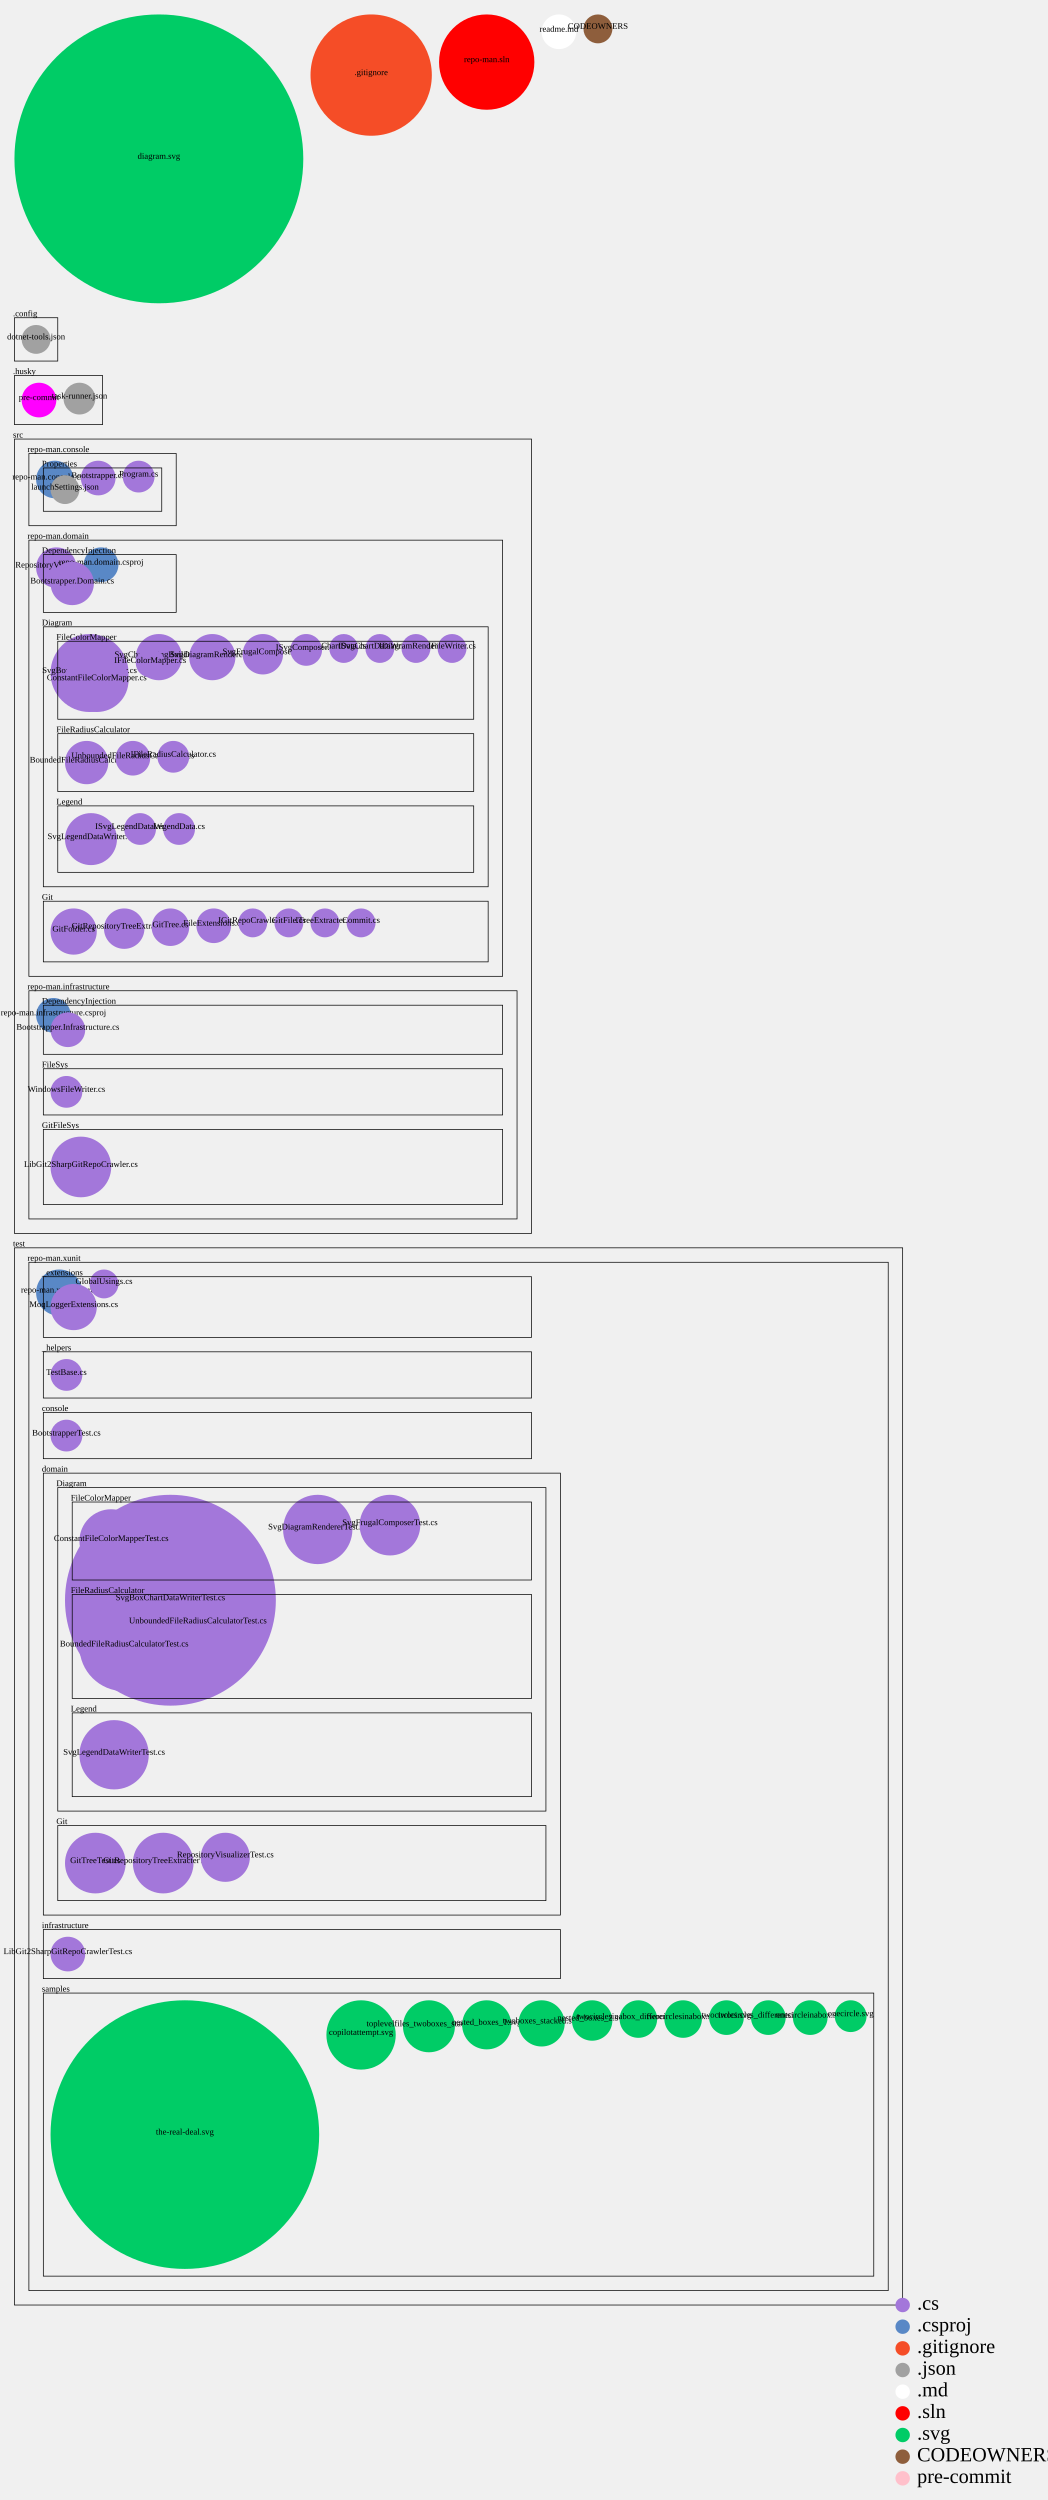
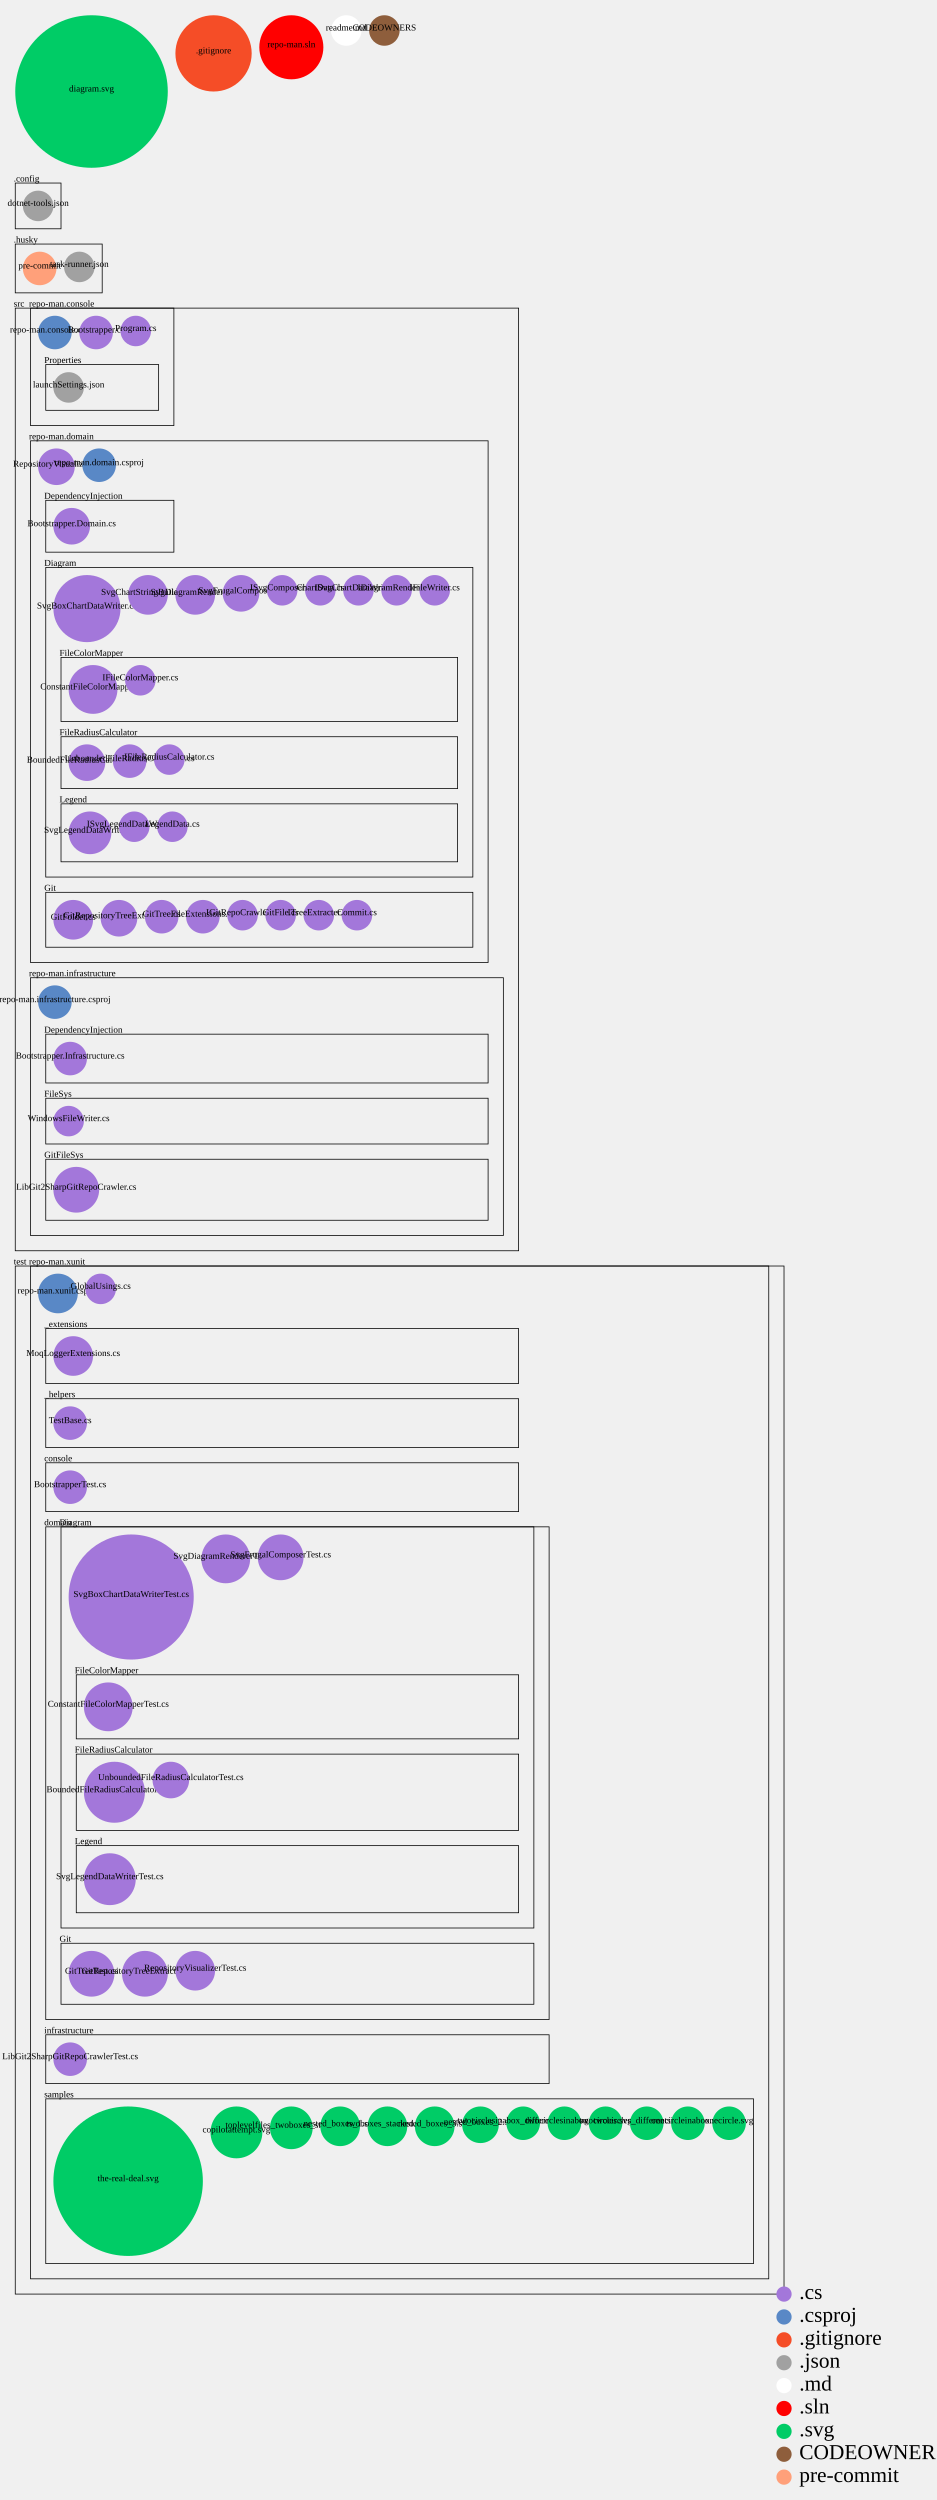
- <svg xmlns="http://www.w3.org/2000/svg" width="725" height="1731" style="background:blanchedalmond;">
-   <g style="fill:#00CC66" transform="translate(110,110)">
-     <circle r="100" />
+ <svg xmlns="http://www.w3.org/2000/svg" width="614" height="1639" style="background:blanchedalmond;">
+   <g style="fill:#00CC66" transform="translate(60,60)">
+     <circle r="50" />
    <text style="fill:black" font-size="6" alignment-baseline="middle" text-anchor="middle">diagram.svg</text>
  </g>
-   <g style="fill:#F54D27" transform="translate(257,52)">
-     <circle r="42" />
+   <g style="fill:#F54D27" transform="translate(140,35)">
+     <circle r="25" />
    <text style="fill:black" font-size="6" alignment-baseline="middle" text-anchor="middle">.gitignore</text>
  </g>
-   <g style="fill:#FF0000" transform="translate(337,43)">
-     <circle r="33" />
+   <g style="fill:#FF0000" transform="translate(191,31)">
+     <circle r="21" />
    <text style="fill:black" font-size="6" alignment-baseline="middle" text-anchor="middle">repo-man.sln</text>
  </g>
-   <g style="fill:#FFFFFF" transform="translate(387,22)">
-     <circle r="12" />
+   <g style="fill:#FFFFFF" transform="translate(227,20)">
+     <circle r="10" />
    <text style="fill:black" font-size="6" alignment-baseline="middle" text-anchor="middle">readme.md</text>
  </g>
-   <g style="fill:#8E5E3C" transform="translate(414,20)">
+   <g style="fill:#8E5E3C" transform="translate(252,20)">
    <circle r="10" />
    <text style="fill:black" font-size="6" alignment-baseline="middle" text-anchor="middle">CODEOWNERS</text>
  </g>
-   <g style="fill:#A1A1A1" transform="translate(25,235)">
+   <g style="fill:#A1A1A1" transform="translate(25,135)">
    <circle r="10" />
    <text style="fill:black" font-size="6" alignment-baseline="middle" text-anchor="middle">dotnet-tools.json</text>
  </g>
-   <g transform="translate(10,220)">
+   <g transform="translate(10,120)">
    <rect fill="none" stroke-width="0.5" stroke="black" width="30" height="30" />
    <text style="fill:black" font-size="6" transform="translate(-1,-1)">.config</text>
  </g>
-   <g style="fill:#FF00FF" transform="translate(27,277)">
-     <circle r="12" />
+   <g style="fill:#FFA07A" transform="translate(26,176)">
+     <circle r="11" />
    <text style="fill:black" font-size="6" alignment-baseline="middle" text-anchor="middle">pre-commit</text>
  </g>
-   <g style="fill:#A1A1A1" transform="translate(55,276)">
-     <circle r="11" />
+   <g style="fill:#A1A1A1" transform="translate(52,175)">
+     <circle r="10" />
    <text style="fill:black" font-size="6" alignment-baseline="middle" text-anchor="middle">task-runner.json</text>
  </g>
-   <g transform="translate(10,260)">
-     <rect fill="none" stroke-width="0.5" stroke="black" width="61" height="34" />
+   <g transform="translate(10,160)">
+     <rect fill="none" stroke-width="0.5" stroke="black" width="57" height="32" />
    <text style="fill:black" font-size="6" transform="translate(-1,-1)">.husky</text>
  </g>
-   <g style="fill:#5988C6" transform="translate(38,332)">
-     <circle r="13" />
+   <g style="fill:#5988C6" transform="translate(36,218)">
+     <circle r="11" />
    <text style="fill:black" font-size="6" alignment-baseline="middle" text-anchor="middle">repo-man.console.csproj</text>
  </g>
-   <g style="fill:#A377DA" transform="translate(68,331)">
-     <circle r="12" />
+   <g style="fill:#A377DA" transform="translate(63,218)">
+     <circle r="11" />
    <text style="fill:black" font-size="6" alignment-baseline="middle" text-anchor="middle">Bootstrapper.cs</text>
  </g>
-   <g style="fill:#A377DA" transform="translate(96,330)">
-     <circle r="11" />
+   <g style="fill:#A377DA" transform="translate(89,217)">
+     <circle r="10" />
    <text style="fill:black" font-size="6" alignment-baseline="middle" text-anchor="middle">Program.cs</text>
  </g>
-   <g style="fill:#A1A1A1" transform="translate(45,339)">
+   <g style="fill:#A1A1A1" transform="translate(45,254)">
    <circle r="10" />
    <text style="fill:black" font-size="6" alignment-baseline="middle" text-anchor="middle">launchSettings.json</text>
  </g>
-   <g transform="translate(30,324)">
-     <rect fill="none" stroke-width="0.5" stroke="black" width="82" height="30" />
+   <g transform="translate(30,239)">
+     <rect fill="none" stroke-width="0.5" stroke="black" width="74" height="30" />
    <text style="fill:black" font-size="6" transform="translate(-1,-1)">Properties</text>
  </g>
-   <g transform="translate(20,314)">
-     <rect fill="none" stroke-width="0.5" stroke="black" width="102" height="50" />
+   <g transform="translate(20,202)">
+     <rect fill="none" stroke-width="0.5" stroke="black" width="94" height="77" />
    <text style="fill:black" font-size="6" transform="translate(-1,-1)">repo-man.console</text>
  </g>
-   <g style="fill:#A377DA" transform="translate(39,393)">
+   <g style="fill:#A377DA" transform="translate(37,306)">
+     <circle r="12" />
+     <text style="fill:black" font-size="6" alignment-baseline="middle" text-anchor="middle">RepositoryVisualizer.cs</text>
+   </g>
+   <g style="fill:#5988C6" transform="translate(65,305)">
+     <circle r="11" />
+     <text style="fill:black" font-size="6" alignment-baseline="middle" text-anchor="middle">repo-man.domain.csproj</text>
+   </g>
+   <g style="fill:#A377DA" transform="translate(47,345)">
+     <circle r="12" />
+     <text style="fill:black" font-size="6" alignment-baseline="middle" text-anchor="middle">Bootstrapper.Domain.cs</text>
+   </g>
+   <g transform="translate(30,328)">
+     <rect fill="none" stroke-width="0.5" stroke="black" width="84" height="34" />
+     <text style="fill:black" font-size="6" transform="translate(-1,-1)">DependencyInjection</text>
+   </g>
+   <g style="fill:#A377DA" transform="translate(57,399)">
+     <circle r="22" />
+     <text style="fill:black" font-size="6" alignment-baseline="middle" text-anchor="middle">SvgBoxChartDataWriter.cs</text>
+   </g>
+   <g style="fill:#A377DA" transform="translate(97,390)">
+     <circle r="13" />
+     <text style="fill:black" font-size="6" alignment-baseline="middle" text-anchor="middle">SvgChartStringBuilder.cs</text>
+   </g>
+   <g style="fill:#A377DA" transform="translate(128,390)">
+     <circle r="13" />
+     <text style="fill:black" font-size="6" alignment-baseline="middle" text-anchor="middle">SvgDiagramRenderer.cs</text>
+   </g>
+   <g style="fill:#A377DA" transform="translate(158,389)">
+     <circle r="12" />
+     <text style="fill:black" font-size="6" alignment-baseline="middle" text-anchor="middle">SvgFrugalComposer.cs</text>
+   </g>
+   <g style="fill:#A377DA" transform="translate(185,387)">
+     <circle r="10" />
+     <text style="fill:black" font-size="6" alignment-baseline="middle" text-anchor="middle">ISvgComposer.cs</text>
+   </g>
+   <g style="fill:#A377DA" transform="translate(210,387)">
+     <circle r="10" />
+     <text style="fill:black" font-size="6" alignment-baseline="middle" text-anchor="middle">ChartData.cs</text>
+   </g>
+   <g style="fill:#A377DA" transform="translate(235,387)">
+     <circle r="10" />
+     <text style="fill:black" font-size="6" alignment-baseline="middle" text-anchor="middle">ISvgChartDataWriter.cs</text>
+   </g>
+   <g style="fill:#A377DA" transform="translate(260,387)">
+     <circle r="10" />
+     <text style="fill:black" font-size="6" alignment-baseline="middle" text-anchor="middle">IDiagramRenderer.cs</text>
+   </g>
+   <g style="fill:#A377DA" transform="translate(285,387)">
+     <circle r="10" />
+     <text style="fill:black" font-size="6" alignment-baseline="middle" text-anchor="middle">IFileWriter.cs</text>
+   </g>
+   <g style="fill:#A377DA" transform="translate(61,452)">
+     <circle r="16" />
+     <text style="fill:black" font-size="6" alignment-baseline="middle" text-anchor="middle">ConstantFileColorMapper.cs</text>
+   </g>
+   <g style="fill:#A377DA" transform="translate(92,446)">
+     <circle r="10" />
+     <text style="fill:black" font-size="6" alignment-baseline="middle" text-anchor="middle">IFileColorMapper.cs</text>
+   </g>
+   <g transform="translate(40,431)">
+     <rect fill="none" stroke-width="0.5" stroke="black" width="260" height="42" />
+     <text style="fill:black" font-size="6" transform="translate(-1,-1)">FileColorMapper</text>
+   </g>
+   <g style="fill:#A377DA" transform="translate(57,500)">
+     <circle r="12" />
+     <text style="fill:black" font-size="6" alignment-baseline="middle" text-anchor="middle">BoundedFileRadiusCalculator.cs</text>
+   </g>
+   <g style="fill:#A377DA" transform="translate(85,499)">
+     <circle r="11" />
+     <text style="fill:black" font-size="6" alignment-baseline="middle" text-anchor="middle">UnboundedFileRadiusCalculator.cs</text>
+   </g>
+   <g style="fill:#A377DA" transform="translate(111,498)">
+     <circle r="10" />
+     <text style="fill:black" font-size="6" alignment-baseline="middle" text-anchor="middle">IFileRadiusCalculator.cs</text>
+   </g>
+   <g transform="translate(40,483)">
+     <rect fill="none" stroke-width="0.5" stroke="black" width="260" height="34" />
+     <text style="fill:black" font-size="6" transform="translate(-1,-1)">FileRadiusCalculator</text>
+   </g>
+   <g style="fill:#A377DA" transform="translate(59,546)">
    <circle r="14" />
-     <text style="fill:black" font-size="6" alignment-baseline="middle" text-anchor="middle">RepositoryVisualizer.cs</text>
-   </g>
-   <g style="fill:#5988C6" transform="translate(70,391)">
-     <circle r="12" />
-     <text style="fill:black" font-size="6" alignment-baseline="middle" text-anchor="middle">repo-man.domain.csproj</text>
-   </g>
-   <g style="fill:#A377DA" transform="translate(50,404)">
+     <text style="fill:black" font-size="6" alignment-baseline="middle" text-anchor="middle">SvgLegendDataWriter.cs</text>
+   </g>
+   <g style="fill:#A377DA" transform="translate(88,542)">
+     <circle r="10" />
+     <text style="fill:black" font-size="6" alignment-baseline="middle" text-anchor="middle">ISvgLegendDataWriter.cs</text>
+   </g>
+   <g style="fill:#A377DA" transform="translate(113,542)">
+     <circle r="10" />
+     <text style="fill:black" font-size="6" alignment-baseline="middle" text-anchor="middle">LegendData.cs</text>
+   </g>
+   <g transform="translate(40,527)">
+     <rect fill="none" stroke-width="0.5" stroke="black" width="260" height="38" />
+     <text style="fill:black" font-size="6" transform="translate(-1,-1)">Legend</text>
+   </g>
+   <g transform="translate(30,372)">
+     <rect fill="none" stroke-width="0.5" stroke="black" width="280" height="203" />
+     <text style="fill:black" font-size="6" transform="translate(-1,-1)">Diagram</text>
+   </g>
+   <g style="fill:#A377DA" transform="translate(48,603)">
+     <circle r="13" />
+     <text style="fill:black" font-size="6" alignment-baseline="middle" text-anchor="middle">GitFolder.cs</text>
+   </g>
+   <g style="fill:#A377DA" transform="translate(78,602)">
+     <circle r="12" />
+     <text style="fill:black" font-size="6" alignment-baseline="middle" text-anchor="middle">GitRepositoryTreeExtracter.cs</text>
+   </g>
+   <g style="fill:#A377DA" transform="translate(106,601)">
+     <circle r="11" />
+     <text style="fill:black" font-size="6" alignment-baseline="middle" text-anchor="middle">GitTree.cs</text>
+   </g>
+   <g style="fill:#A377DA" transform="translate(133,601)">
+     <circle r="11" />
+     <text style="fill:black" font-size="6" alignment-baseline="middle" text-anchor="middle">FileExtensions.cs</text>
+   </g>
+   <g style="fill:#A377DA" transform="translate(159,600)">
+     <circle r="10" />
+     <text style="fill:black" font-size="6" alignment-baseline="middle" text-anchor="middle">IGitRepoCrawler.cs</text>
+   </g>
+   <g style="fill:#A377DA" transform="translate(184,600)">
+     <circle r="10" />
+     <text style="fill:black" font-size="6" alignment-baseline="middle" text-anchor="middle">GitFile.cs</text>
+   </g>
+   <g style="fill:#A377DA" transform="translate(209,600)">
+     <circle r="10" />
+     <text style="fill:black" font-size="6" alignment-baseline="middle" text-anchor="middle">ITreeExtracter.cs</text>
+   </g>
+   <g style="fill:#A377DA" transform="translate(234,600)">
+     <circle r="10" />
+     <text style="fill:black" font-size="6" alignment-baseline="middle" text-anchor="middle">Commit.cs</text>
+   </g>
+   <g transform="translate(30,585)">
+     <rect fill="none" stroke-width="0.5" stroke="black" width="280" height="36" />
+     <text style="fill:black" font-size="6" transform="translate(-1,-1)">Git</text>
+   </g>
+   <g transform="translate(20,289)">
+     <rect fill="none" stroke-width="0.5" stroke="black" width="300" height="342" />
+     <text style="fill:black" font-size="6" transform="translate(-1,-1)">repo-man.domain</text>
+   </g>
+   <g style="fill:#5988C6" transform="translate(36,657)">
+     <circle r="11" />
+     <text style="fill:black" font-size="6" alignment-baseline="middle" text-anchor="middle">repo-man.infrastructure.csproj</text>
+   </g>
+   <g style="fill:#A377DA" transform="translate(46,694)">
+     <circle r="11" />
+     <text style="fill:black" font-size="6" alignment-baseline="middle" text-anchor="middle">Bootstrapper.Infrastructure.cs</text>
+   </g>
+   <g transform="translate(30,678)">
+     <rect fill="none" stroke-width="0.5" stroke="black" width="290" height="32" />
+     <text style="fill:black" font-size="6" transform="translate(-1,-1)">DependencyInjection</text>
+   </g>
+   <g style="fill:#A377DA" transform="translate(45,735)">
+     <circle r="10" />
+     <text style="fill:black" font-size="6" alignment-baseline="middle" text-anchor="middle">WindowsFileWriter.cs</text>
+   </g>
+   <g transform="translate(30,720)">
+     <rect fill="none" stroke-width="0.5" stroke="black" width="290" height="30" />
+     <text style="fill:black" font-size="6" transform="translate(-1,-1)">FileSys</text>
+   </g>
+   <g style="fill:#A377DA" transform="translate(50,780)">
    <circle r="15" />
-     <text style="fill:black" font-size="6" alignment-baseline="middle" text-anchor="middle">Bootstrapper.Domain.cs</text>
-   </g>
-   <g transform="translate(30,384)">
-     <rect fill="none" stroke-width="0.5" stroke="black" width="92" height="40" />
-     <text style="fill:black" font-size="6" transform="translate(-1,-1)">DependencyInjection</text>
-   </g>
-   <g style="fill:#A377DA" transform="translate(62,466)">
-     <circle r="27" />
-     <text style="fill:black" font-size="6" alignment-baseline="middle" text-anchor="middle">SvgBoxChartDataWriter.cs</text>
-   </g>
-   <g style="fill:#A377DA" transform="translate(110,455)">
+     <text style="fill:black" font-size="6" alignment-baseline="middle" text-anchor="middle">LibGit2SharpGitRepoCrawler.cs</text>
+   </g>
+   <g transform="translate(30,760)">
+     <rect fill="none" stroke-width="0.5" stroke="black" width="290" height="40" />
+     <text style="fill:black" font-size="6" transform="translate(-1,-1)">GitFileSys</text>
+   </g>
+   <g transform="translate(20,641)">
+     <rect fill="none" stroke-width="0.5" stroke="black" width="310" height="169" />
+     <text style="fill:black" font-size="6" transform="translate(-1,-1)">repo-man.infrastructure</text>
+   </g>
+   <g transform="translate(10,202)">
+     <rect fill="none" stroke-width="0.5" stroke="black" width="330" height="618" />
+     <text style="fill:black" font-size="6" transform="translate(-1,-1)">src</text>
+   </g>
+   <g style="fill:#5988C6" transform="translate(38,848)">
+     <circle r="13" />
+     <text style="fill:black" font-size="6" alignment-baseline="middle" text-anchor="middle">repo-man.xunit.csproj</text>
+   </g>
+   <g style="fill:#A377DA" transform="translate(66,845)">
+     <circle r="10" />
+     <text style="fill:black" font-size="6" alignment-baseline="middle" text-anchor="middle">GlobalUsings.cs</text>
+   </g>
+   <g style="fill:#A377DA" transform="translate(48,889)">
+     <circle r="13" />
+     <text style="fill:black" font-size="6" alignment-baseline="middle" text-anchor="middle">MoqLoggerExtensions.cs</text>
+   </g>
+   <g transform="translate(30,871)">
+     <rect fill="none" stroke-width="0.5" stroke="black" width="310" height="36" />
+     <text style="fill:black" font-size="6" transform="translate(-1,-1)">_extensions</text>
+   </g>
+   <g style="fill:#A377DA" transform="translate(46,933)">
+     <circle r="11" />
+     <text style="fill:black" font-size="6" alignment-baseline="middle" text-anchor="middle">TestBase.cs</text>
+   </g>
+   <g transform="translate(30,917)">
+     <rect fill="none" stroke-width="0.5" stroke="black" width="310" height="32" />
+     <text style="fill:black" font-size="6" transform="translate(-1,-1)">_helpers</text>
+   </g>
+   <g style="fill:#A377DA" transform="translate(46,975)">
+     <circle r="11" />
+     <text style="fill:black" font-size="6" alignment-baseline="middle" text-anchor="middle">BootstrapperTest.cs</text>
+   </g>
+   <g transform="translate(30,959)">
+     <rect fill="none" stroke-width="0.5" stroke="black" width="310" height="32" />
+     <text style="fill:black" font-size="6" transform="translate(-1,-1)">console</text>
+   </g>
+   <g style="fill:#A377DA" transform="translate(86,1047)">
+     <circle r="41" />
+     <text style="fill:black" font-size="6" alignment-baseline="middle" text-anchor="middle">SvgBoxChartDataWriterTest.cs</text>
+   </g>
+   <g style="fill:#A377DA" transform="translate(148,1022)">
    <circle r="16" />
-     <text style="fill:black" font-size="6" alignment-baseline="middle" text-anchor="middle">SvgChartStringBuilder.cs</text>
-   </g>
-   <g style="fill:#A377DA" transform="translate(147,455)">
+     <text style="fill:black" font-size="6" alignment-baseline="middle" text-anchor="middle">SvgDiagramRendererTest.cs</text>
+   </g>
+   <g style="fill:#A377DA" transform="translate(184,1021)">
+     <circle r="15" />
+     <text style="fill:black" font-size="6" alignment-baseline="middle" text-anchor="middle">SvgFrugalComposerTest.cs</text>
+   </g>
+   <g style="fill:#A377DA" transform="translate(71,1119)">
    <circle r="16" />
-     <text style="fill:black" font-size="6" alignment-baseline="middle" text-anchor="middle">SvgDiagramRenderer.cs</text>
-   </g>
-   <g style="fill:#A377DA" transform="translate(182,453)">
+     <text style="fill:black" font-size="6" alignment-baseline="middle" text-anchor="middle">ConstantFileColorMapperTest.cs</text>
+   </g>
+   <g transform="translate(50,1098)">
+     <rect fill="none" stroke-width="0.5" stroke="black" width="290" height="42" />
+     <text style="fill:black" font-size="6" transform="translate(-1,-1)">FileColorMapper</text>
+   </g>
+   <g style="fill:#A377DA" transform="translate(75,1175)">
+     <circle r="20" />
+     <text style="fill:black" font-size="6" alignment-baseline="middle" text-anchor="middle">BoundedFileRadiusCalculatorTest.cs</text>
+   </g>
+   <g style="fill:#A377DA" transform="translate(112,1167)">
+     <circle r="12" />
+     <text style="fill:black" font-size="6" alignment-baseline="middle" text-anchor="middle">UnboundedFileRadiusCalculatorTest.cs</text>
+   </g>
+   <g transform="translate(50,1150)">
+     <rect fill="none" stroke-width="0.5" stroke="black" width="290" height="50" />
+     <text style="fill:black" font-size="6" transform="translate(-1,-1)">FileRadiusCalculator</text>
+   </g>
+   <g style="fill:#A377DA" transform="translate(72,1232)">
+     <circle r="17" />
+     <text style="fill:black" font-size="6" alignment-baseline="middle" text-anchor="middle">SvgLegendDataWriterTest.cs</text>
+   </g>
+   <g transform="translate(50,1210)">
+     <rect fill="none" stroke-width="0.5" stroke="black" width="290" height="44" />
+     <text style="fill:black" font-size="6" transform="translate(-1,-1)">Legend</text>
+   </g>
+   <g transform="translate(40,1001)">
+     <rect fill="none" stroke-width="0.5" stroke="black" width="310" height="263" />
+     <text style="fill:black" font-size="6" transform="translate(-1,-1)">Diagram</text>
+   </g>
+   <g style="fill:#A377DA" transform="translate(60,1294)">
+     <circle r="15" />
+     <text style="fill:black" font-size="6" alignment-baseline="middle" text-anchor="middle">GitTreeTest.cs</text>
+   </g>
+   <g style="fill:#A377DA" transform="translate(95,1294)">
+     <circle r="15" />
+     <text style="fill:black" font-size="6" alignment-baseline="middle" text-anchor="middle">GitRepositoryTreeExtracterTest.cs</text>
+   </g>
+   <g style="fill:#A377DA" transform="translate(128,1292)">
+     <circle r="13" />
+     <text style="fill:black" font-size="6" alignment-baseline="middle" text-anchor="middle">RepositoryVisualizerTest.cs</text>
+   </g>
+   <g transform="translate(40,1274)">
+     <rect fill="none" stroke-width="0.5" stroke="black" width="310" height="40" />
+     <text style="fill:black" font-size="6" transform="translate(-1,-1)">Git</text>
+   </g>
+   <g transform="translate(30,1001)">
+     <rect fill="none" stroke-width="0.5" stroke="black" width="330" height="323" />
+     <text style="fill:black" font-size="6" transform="translate(-1,-1)">domain</text>
+   </g>
+   <g style="fill:#A377DA" transform="translate(46,1350)">
+     <circle r="11" />
+     <text style="fill:black" font-size="6" alignment-baseline="middle" text-anchor="middle">LibGit2SharpGitRepoCrawlerTest.cs</text>
+   </g>
+   <g transform="translate(30,1334)">
+     <rect fill="none" stroke-width="0.5" stroke="black" width="330" height="32" />
+     <text style="fill:black" font-size="6" transform="translate(-1,-1)">infrastructure</text>
+   </g>
+   <g style="fill:#00CC66" transform="translate(84,1430)">
+     <circle r="49" />
+     <text style="fill:black" font-size="6" alignment-baseline="middle" text-anchor="middle">the-real-deal.svg</text>
+   </g>
+   <g style="fill:#00CC66" transform="translate(155,1398)">
+     <circle r="17" />
+     <text style="fill:black" font-size="6" alignment-baseline="middle" text-anchor="middle">copilotattempt.svg</text>
+   </g>
+   <g style="fill:#00CC66" transform="translate(191,1395)">
    <circle r="14" />
-     <text style="fill:black" font-size="6" alignment-baseline="middle" text-anchor="middle">SvgFrugalComposer.cs</text>
-   </g>
-   <g style="fill:#A377DA" transform="translate(212,450)">
-     <circle r="11" />
-     <text style="fill:black" font-size="6" alignment-baseline="middle" text-anchor="middle">ISvgComposer.cs</text>
-   </g>
-   <g style="fill:#A377DA" transform="translate(238,449)">
-     <circle r="10" />
-     <text style="fill:black" font-size="6" alignment-baseline="middle" text-anchor="middle">ChartData.cs</text>
-   </g>
-   <g style="fill:#A377DA" transform="translate(263,449)">
-     <circle r="10" />
-     <text style="fill:black" font-size="6" alignment-baseline="middle" text-anchor="middle">ISvgChartDataWriter.cs</text>
-   </g>
-   <g style="fill:#A377DA" transform="translate(288,449)">
-     <circle r="10" />
-     <text style="fill:black" font-size="6" alignment-baseline="middle" text-anchor="middle">IDiagramRenderer.cs</text>
-   </g>
-   <g style="fill:#A377DA" transform="translate(313,449)">
-     <circle r="10" />
-     <text style="fill:black" font-size="6" alignment-baseline="middle" text-anchor="middle">IFileWriter.cs</text>
-   </g>
-   <g style="fill:#A377DA" transform="translate(67,471)">
-     <circle r="22" />
-     <text style="fill:black" font-size="6" alignment-baseline="middle" text-anchor="middle">ConstantFileColorMapper.cs</text>
-   </g>
-   <g style="fill:#A377DA" transform="translate(104,459)">
-     <circle r="10" />
-     <text style="fill:black" font-size="6" alignment-baseline="middle" text-anchor="middle">IFileColorMapper.cs</text>
-   </g>
-   <g transform="translate(40,444)">
-     <rect fill="none" stroke-width="0.5" stroke="black" width="288" height="54" />
-     <text style="fill:black" font-size="6" transform="translate(-1,-1)">FileColorMapper</text>
-   </g>
-   <g style="fill:#A377DA" transform="translate(60,528)">
-     <circle r="15" />
-     <text style="fill:black" font-size="6" alignment-baseline="middle" text-anchor="middle">BoundedFileRadiusCalculator.cs</text>
-   </g>
-   <g style="fill:#A377DA" transform="translate(92,525)">
-     <circle r="12" />
-     <text style="fill:black" font-size="6" alignment-baseline="middle" text-anchor="middle">UnboundedFileRadiusCalculator.cs</text>
-   </g>
-   <g style="fill:#A377DA" transform="translate(120,524)">
-     <circle r="11" />
-     <text style="fill:black" font-size="6" alignment-baseline="middle" text-anchor="middle">IFileRadiusCalculator.cs</text>
-   </g>
-   <g transform="translate(40,508)">
-     <rect fill="none" stroke-width="0.5" stroke="black" width="288" height="40" />
-     <text style="fill:black" font-size="6" transform="translate(-1,-1)">FileRadiusCalculator</text>
-   </g>
-   <g style="fill:#A377DA" transform="translate(63,581)">
-     <circle r="18" />
-     <text style="fill:black" font-size="6" alignment-baseline="middle" text-anchor="middle">SvgLegendDataWriter.cs</text>
-   </g>
-   <g style="fill:#A377DA" transform="translate(97,574)">
-     <circle r="11" />
-     <text style="fill:black" font-size="6" alignment-baseline="middle" text-anchor="middle">ISvgLegendDataWriter.cs</text>
-   </g>
-   <g style="fill:#A377DA" transform="translate(124,574)">
-     <circle r="11" />
-     <text style="fill:black" font-size="6" alignment-baseline="middle" text-anchor="middle">LegendData.cs</text>
-   </g>
-   <g transform="translate(40,558)">
-     <rect fill="none" stroke-width="0.5" stroke="black" width="288" height="46" />
-     <text style="fill:black" font-size="6" transform="translate(-1,-1)">Legend</text>
-   </g>
-   <g transform="translate(30,434)">
-     <rect fill="none" stroke-width="0.5" stroke="black" width="308" height="180" />
-     <text style="fill:black" font-size="6" transform="translate(-1,-1)">Diagram</text>
-   </g>
-   <g style="fill:#A377DA" transform="translate(51,645)">
-     <circle r="16" />
-     <text style="fill:black" font-size="6" alignment-baseline="middle" text-anchor="middle">GitFolder.cs</text>
-   </g>
-   <g style="fill:#A377DA" transform="translate(86,643)">
-     <circle r="14" />
-     <text style="fill:black" font-size="6" alignment-baseline="middle" text-anchor="middle">GitRepositoryTreeExtracter.cs</text>
-   </g>
-   <g style="fill:#A377DA" transform="translate(118,642)">
-     <circle r="13" />
-     <text style="fill:black" font-size="6" alignment-baseline="middle" text-anchor="middle">GitTree.cs</text>
-   </g>
-   <g style="fill:#A377DA" transform="translate(148,641)">
-     <circle r="12" />
-     <text style="fill:black" font-size="6" alignment-baseline="middle" text-anchor="middle">FileExtensions.cs</text>
-   </g>
-   <g style="fill:#A377DA" transform="translate(175,639)">
-     <circle r="10" />
-     <text style="fill:black" font-size="6" alignment-baseline="middle" text-anchor="middle">IGitRepoCrawler.cs</text>
-   </g>
-   <g style="fill:#A377DA" transform="translate(200,639)">
-     <circle r="10" />
-     <text style="fill:black" font-size="6" alignment-baseline="middle" text-anchor="middle">GitFile.cs</text>
-   </g>
-   <g style="fill:#A377DA" transform="translate(225,639)">
-     <circle r="10" />
-     <text style="fill:black" font-size="6" alignment-baseline="middle" text-anchor="middle">ITreeExtracter.cs</text>
-   </g>
-   <g style="fill:#A377DA" transform="translate(250,639)">
-     <circle r="10" />
-     <text style="fill:black" font-size="6" alignment-baseline="middle" text-anchor="middle">Commit.cs</text>
-   </g>
-   <g transform="translate(30,624)">
-     <rect fill="none" stroke-width="0.5" stroke="black" width="308" height="42" />
-     <text style="fill:black" font-size="6" transform="translate(-1,-1)">Git</text>
-   </g>
-   <g transform="translate(20,374)">
-     <rect fill="none" stroke-width="0.5" stroke="black" width="328" height="302" />
-     <text style="fill:black" font-size="6" transform="translate(-1,-1)">repo-man.domain</text>
-   </g>
-   <g style="fill:#5988C6" transform="translate(37,703)">
-     <circle r="12" />
-     <text style="fill:black" font-size="6" alignment-baseline="middle" text-anchor="middle">repo-man.infrastructure.csproj</text>
-   </g>
-   <g style="fill:#A377DA" transform="translate(47,713)">
-     <circle r="12" />
-     <text style="fill:black" font-size="6" alignment-baseline="middle" text-anchor="middle">Bootstrapper.Infrastructure.cs</text>
-   </g>
-   <g transform="translate(30,696)">
-     <rect fill="none" stroke-width="0.5" stroke="black" width="318" height="34" />
-     <text style="fill:black" font-size="6" transform="translate(-1,-1)">DependencyInjection</text>
-   </g>
-   <g style="fill:#A377DA" transform="translate(46,756)">
-     <circle r="11" />
-     <text style="fill:black" font-size="6" alignment-baseline="middle" text-anchor="middle">WindowsFileWriter.cs</text>
-   </g>
-   <g transform="translate(30,740)">
-     <rect fill="none" stroke-width="0.5" stroke="black" width="318" height="32" />
-     <text style="fill:black" font-size="6" transform="translate(-1,-1)">FileSys</text>
-   </g>
-   <g style="fill:#A377DA" transform="translate(56,808)">
-     <circle r="21" />
-     <text style="fill:black" font-size="6" alignment-baseline="middle" text-anchor="middle">LibGit2SharpGitRepoCrawler.cs</text>
-   </g>
-   <g transform="translate(30,782)">
-     <rect fill="none" stroke-width="0.5" stroke="black" width="318" height="52" />
-     <text style="fill:black" font-size="6" transform="translate(-1,-1)">GitFileSys</text>
-   </g>
-   <g transform="translate(20,686)">
-     <rect fill="none" stroke-width="0.5" stroke="black" width="338" height="158" />
-     <text style="fill:black" font-size="6" transform="translate(-1,-1)">repo-man.infrastructure</text>
-   </g>
-   <g transform="translate(10,304)">
-     <rect fill="none" stroke-width="0.5" stroke="black" width="358" height="550" />
-     <text style="fill:black" font-size="6" transform="translate(-1,-1)">src</text>
-   </g>
-   <g style="fill:#5988C6" transform="translate(41,895)">
-     <circle r="16" />
-     <text style="fill:black" font-size="6" alignment-baseline="middle" text-anchor="middle">repo-man.xunit.csproj</text>
-   </g>
-   <g style="fill:#A377DA" transform="translate(72,889)">
-     <circle r="10" />
-     <text style="fill:black" font-size="6" alignment-baseline="middle" text-anchor="middle">GlobalUsings.cs</text>
-   </g>
-   <g style="fill:#A377DA" transform="translate(51,905)">
-     <circle r="16" />
-     <text style="fill:black" font-size="6" alignment-baseline="middle" text-anchor="middle">MoqLoggerExtensions.cs</text>
-   </g>
-   <g transform="translate(30,884)">
-     <rect fill="none" stroke-width="0.5" stroke="black" width="338" height="42" />
-     <text style="fill:black" font-size="6" transform="translate(-1,-1)">_extensions</text>
-   </g>
-   <g style="fill:#A377DA" transform="translate(46,952)">
-     <circle r="11" />
-     <text style="fill:black" font-size="6" alignment-baseline="middle" text-anchor="middle">TestBase.cs</text>
-   </g>
-   <g transform="translate(30,936)">
-     <rect fill="none" stroke-width="0.5" stroke="black" width="338" height="32" />
-     <text style="fill:black" font-size="6" transform="translate(-1,-1)">_helpers</text>
-   </g>
-   <g style="fill:#A377DA" transform="translate(46,994)">
-     <circle r="11" />
-     <text style="fill:black" font-size="6" alignment-baseline="middle" text-anchor="middle">BootstrapperTest.cs</text>
-   </g>
-   <g transform="translate(30,978)">
-     <rect fill="none" stroke-width="0.5" stroke="black" width="338" height="32" />
-     <text style="fill:black" font-size="6" transform="translate(-1,-1)">console</text>
-   </g>
-   <g style="fill:#A377DA" transform="translate(118,1108)">
-     <circle r="73" />
-     <text style="fill:black" font-size="6" alignment-baseline="middle" text-anchor="middle">SvgBoxChartDataWriterTest.cs</text>
-   </g>
-   <g style="fill:#A377DA" transform="translate(220,1059)">
-     <circle r="24" />
-     <text style="fill:black" font-size="6" alignment-baseline="middle" text-anchor="middle">SvgDiagramRendererTest.cs</text>
-   </g>
-   <g style="fill:#A377DA" transform="translate(270,1056)">
-     <circle r="21" />
-     <text style="fill:black" font-size="6" alignment-baseline="middle" text-anchor="middle">SvgFrugalComposerTest.cs</text>
-   </g>
-   <g style="fill:#A377DA" transform="translate(77,1067)">
-     <circle r="22" />
-     <text style="fill:black" font-size="6" alignment-baseline="middle" text-anchor="middle">ConstantFileColorMapperTest.cs</text>
-   </g>
-   <g transform="translate(50,1040)">
-     <rect fill="none" stroke-width="0.5" stroke="black" width="318" height="54" />
-     <text style="fill:black" font-size="6" transform="translate(-1,-1)">FileColorMapper</text>
-   </g>
-   <g style="fill:#A377DA" transform="translate(86,1140)">
-     <circle r="31" />
-     <text style="fill:black" font-size="6" alignment-baseline="middle" text-anchor="middle">BoundedFileRadiusCalculatorTest.cs</text>
-   </g>
-   <g style="fill:#A377DA" transform="translate(137,1124)">
-     <circle r="15" />
-     <text style="fill:black" font-size="6" alignment-baseline="middle" text-anchor="middle">UnboundedFileRadiusCalculatorTest.cs</text>
-   </g>
-   <g transform="translate(50,1104)">
-     <rect fill="none" stroke-width="0.5" stroke="black" width="318" height="72" />
-     <text style="fill:black" font-size="6" transform="translate(-1,-1)">FileRadiusCalculator</text>
-   </g>
-   <g style="fill:#A377DA" transform="translate(79,1215)">
-     <circle r="24" />
-     <text style="fill:black" font-size="6" alignment-baseline="middle" text-anchor="middle">SvgLegendDataWriterTest.cs</text>
-   </g>
-   <g transform="translate(50,1186)">
-     <rect fill="none" stroke-width="0.5" stroke="black" width="318" height="58" />
-     <text style="fill:black" font-size="6" transform="translate(-1,-1)">Legend</text>
-   </g>
-   <g transform="translate(40,1030)">
-     <rect fill="none" stroke-width="0.5" stroke="black" width="338" height="224" />
-     <text style="fill:black" font-size="6" transform="translate(-1,-1)">Diagram</text>
-   </g>
-   <g style="fill:#A377DA" transform="translate(66,1290)">
-     <circle r="21" />
-     <text style="fill:black" font-size="6" alignment-baseline="middle" text-anchor="middle">GitTreeTest.cs</text>
-   </g>
-   <g style="fill:#A377DA" transform="translate(113,1290)">
-     <circle r="21" />
-     <text style="fill:black" font-size="6" alignment-baseline="middle" text-anchor="middle">GitRepositoryTreeExtracterTest.cs</text>
-   </g>
-   <g style="fill:#A377DA" transform="translate(156,1286)">
-     <circle r="17" />
-     <text style="fill:black" font-size="6" alignment-baseline="middle" text-anchor="middle">RepositoryVisualizerTest.cs</text>
-   </g>
-   <g transform="translate(40,1264)">
-     <rect fill="none" stroke-width="0.5" stroke="black" width="338" height="52" />
-     <text style="fill:black" font-size="6" transform="translate(-1,-1)">Git</text>
-   </g>
-   <g transform="translate(30,1020)">
-     <rect fill="none" stroke-width="0.5" stroke="black" width="358" height="306" />
-     <text style="fill:black" font-size="6" transform="translate(-1,-1)">domain</text>
-   </g>
-   <g style="fill:#A377DA" transform="translate(47,1353)">
-     <circle r="12" />
-     <text style="fill:black" font-size="6" alignment-baseline="middle" text-anchor="middle">LibGit2SharpGitRepoCrawlerTest.cs</text>
-   </g>
-   <g transform="translate(30,1336)">
-     <rect fill="none" stroke-width="0.5" stroke="black" width="358" height="34" />
-     <text style="fill:black" font-size="6" transform="translate(-1,-1)">infrastructure</text>
-   </g>
-   <g style="fill:#00CC66" transform="translate(128,1478)">
-     <circle r="93" />
-     <text style="fill:black" font-size="6" alignment-baseline="middle" text-anchor="middle">the-real-deal.svg</text>
-   </g>
-   <g style="fill:#00CC66" transform="translate(250,1409)">
-     <circle r="24" />
-     <text style="fill:black" font-size="6" alignment-baseline="middle" text-anchor="middle">copilotattempt.svg</text>
-   </g>
-   <g style="fill:#00CC66" transform="translate(297,1403)">
-     <circle r="18" />
    <text style="fill:black" font-size="6" alignment-baseline="middle" text-anchor="middle">toplevelfiles_twoboxes_stacked.svg</text>
  </g>
-   <g style="fill:#00CC66" transform="translate(337,1402)">
-     <circle r="17" />
+   <g style="fill:#00CC66" transform="translate(223,1394)">
+     <circle r="13" />
    <text style="fill:black" font-size="6" alignment-baseline="middle" text-anchor="middle">nested_boxes_1.svg</text>
  </g>
-   <g style="fill:#00CC66" transform="translate(375,1401)">
-     <circle r="16" />
+   <g style="fill:#00CC66" transform="translate(254,1394)">
+     <circle r="13" />
    <text style="fill:black" font-size="6" alignment-baseline="middle" text-anchor="middle">twoboxes_stacked.svg</text>
  </g>
-   <g style="fill:#00CC66" transform="translate(410,1399)">
-     <circle r="14" />
+   <g style="fill:#00CC66" transform="translate(285,1394)">
+     <circle r="13" />
+     <text style="fill:black" font-size="6" alignment-baseline="middle" text-anchor="middle">nested_boxes_3.svg</text>
+   </g>
+   <g style="fill:#00CC66" transform="translate(315,1393)">
+     <circle r="12" />
    <text style="fill:black" font-size="6" alignment-baseline="middle" text-anchor="middle">nested_boxes_2.svg</text>
  </g>
-   <g style="fill:#00CC66" transform="translate(442,1398)">
-     <circle r="13" />
+   <g style="fill:#00CC66" transform="translate(343,1392)">
+     <circle r="11" />
    <text style="fill:black" font-size="6" alignment-baseline="middle" text-anchor="middle">twocirclesinabox_differentsizes.svg</text>
  </g>
-   <g style="fill:#00CC66" transform="translate(473,1398)">
-     <circle r="13" />
+   <g style="fill:#00CC66" transform="translate(370,1392)">
+     <circle r="11" />
    <text style="fill:black" font-size="6" alignment-baseline="middle" text-anchor="middle">twocirclesinabox.svg</text>
  </g>
-   <g style="fill:#00CC66" transform="translate(503,1397)">
-     <circle r="12" />
+   <g style="fill:#00CC66" transform="translate(397,1392)">
+     <circle r="11" />
    <text style="fill:black" font-size="6" alignment-baseline="middle" text-anchor="middle">twocircles.svg</text>
  </g>
-   <g style="fill:#00CC66" transform="translate(532,1397)">
-     <circle r="12" />
+   <g style="fill:#00CC66" transform="translate(424,1392)">
+     <circle r="11" />
    <text style="fill:black" font-size="6" alignment-baseline="middle" text-anchor="middle">twocircles_differentsizes.svg</text>
  </g>
-   <g style="fill:#00CC66" transform="translate(561,1397)">
-     <circle r="12" />
+   <g style="fill:#00CC66" transform="translate(451,1392)">
+     <circle r="11" />
    <text style="fill:black" font-size="6" alignment-baseline="middle" text-anchor="middle">onecircleinabox.svg</text>
  </g>
-   <g style="fill:#00CC66" transform="translate(589,1396)">
+   <g style="fill:#00CC66" transform="translate(478,1392)">
    <circle r="11" />
    <text style="fill:black" font-size="6" alignment-baseline="middle" text-anchor="middle">onecircle.svg</text>
  </g>
-   <g transform="translate(30,1380)">
-     <rect fill="none" stroke-width="0.5" stroke="black" width="575" height="196" />
+   <g transform="translate(30,1376)">
+     <rect fill="none" stroke-width="0.5" stroke="black" width="464" height="108" />
    <text style="fill:black" font-size="6" transform="translate(-1,-1)">samples</text>
  </g>
-   <g transform="translate(20,874)">
-     <rect fill="none" stroke-width="0.5" stroke="black" width="595" height="712" />
+   <g transform="translate(20,830)">
+     <rect fill="none" stroke-width="0.5" stroke="black" width="484" height="664" />
    <text style="fill:black" font-size="6" transform="translate(-1,-1)">repo-man.xunit</text>
  </g>
-   <g transform="translate(10,864)">
-     <rect fill="none" stroke-width="0.5" stroke="black" width="615" height="732" />
+   <g transform="translate(10,830)">
+     <rect fill="none" stroke-width="0.5" stroke="black" width="504" height="674" />
    <text style="fill:black" font-size="6" transform="translate(-1,-1)">test</text>
  </g>
-   <g transform="translate(625, 1596)">
+   <g transform="translate(514, 1504)">
    <g transform="translate(0, 0)">
      <circle r="5" fill="#A377DA" />
      <text x="10" style="font-size:14px;font-weight:300" dominant-baseline="middle">.cs</text>
    </g>
    <g transform="translate(0, 15)">
      <circle r="5" fill="#5988C6" />
      <text x="10" style="font-size:14px;font-weight:300" dominant-baseline="middle">.csproj</text>
    </g>
    <g transform="translate(0, 30)">
      <circle r="5" fill="#F54D27" />
      <text x="10" style="font-size:14px;font-weight:300" dominant-baseline="middle">.gitignore</text>
    </g>
    <g transform="translate(0, 45)">
      <circle r="5" fill="#A1A1A1" />
      <text x="10" style="font-size:14px;font-weight:300" dominant-baseline="middle">.json</text>
    </g>
    <g transform="translate(0, 60)">
      <circle r="5" fill="#FFFFFF" />
      <text x="10" style="font-size:14px;font-weight:300" dominant-baseline="middle">.md</text>
    </g>
    <g transform="translate(0, 75)">
      <circle r="5" fill="#FF0000" />
      <text x="10" style="font-size:14px;font-weight:300" dominant-baseline="middle">.sln</text>
    </g>
    <g transform="translate(0, 90)">
      <circle r="5" fill="#00CC66" />
      <text x="10" style="font-size:14px;font-weight:300" dominant-baseline="middle">.svg</text>
    </g>
    <g transform="translate(0, 105)">
      <circle r="5" fill="#8E5E3C" />
      <text x="10" style="font-size:14px;font-weight:300" dominant-baseline="middle">CODEOWNERS</text>
    </g>
    <g transform="translate(0, 120)">
-       <circle r="5" fill="#FFC0CB" />
+       <circle r="5" fill="#FFA07A" />
      <text x="10" style="font-size:14px;font-weight:300" dominant-baseline="middle">pre-commit</text>
    </g>
  </g>
</svg>
